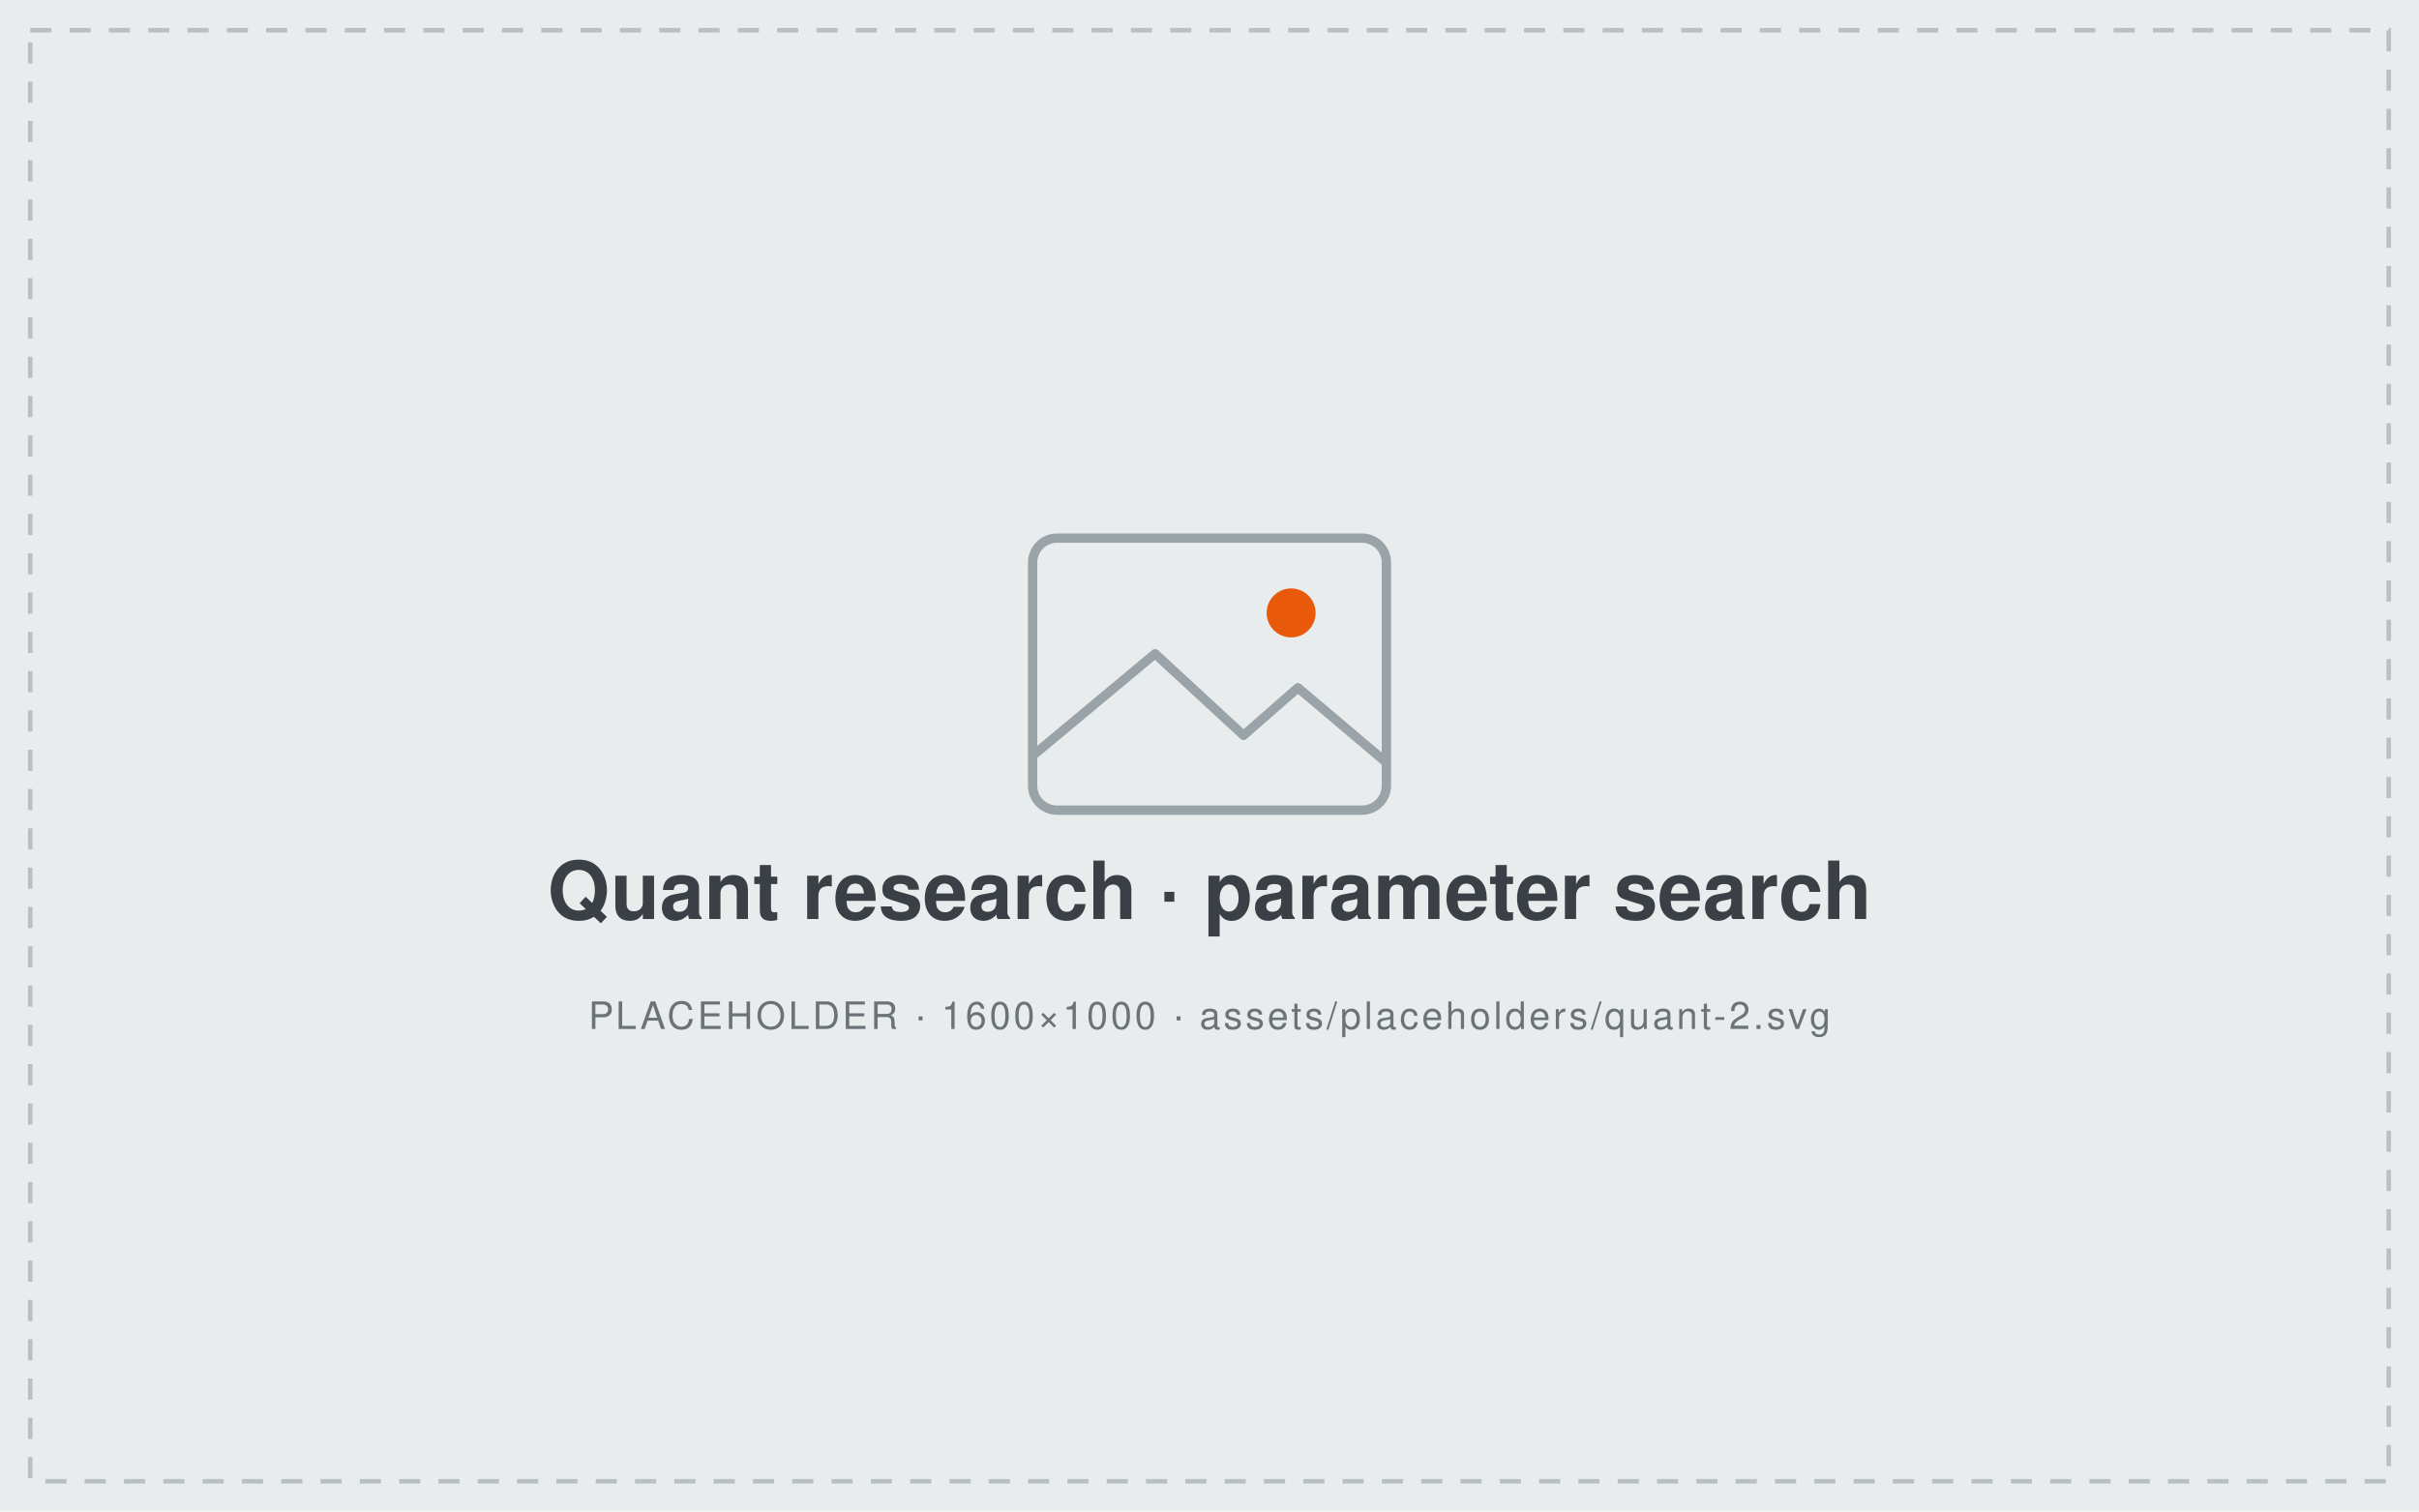
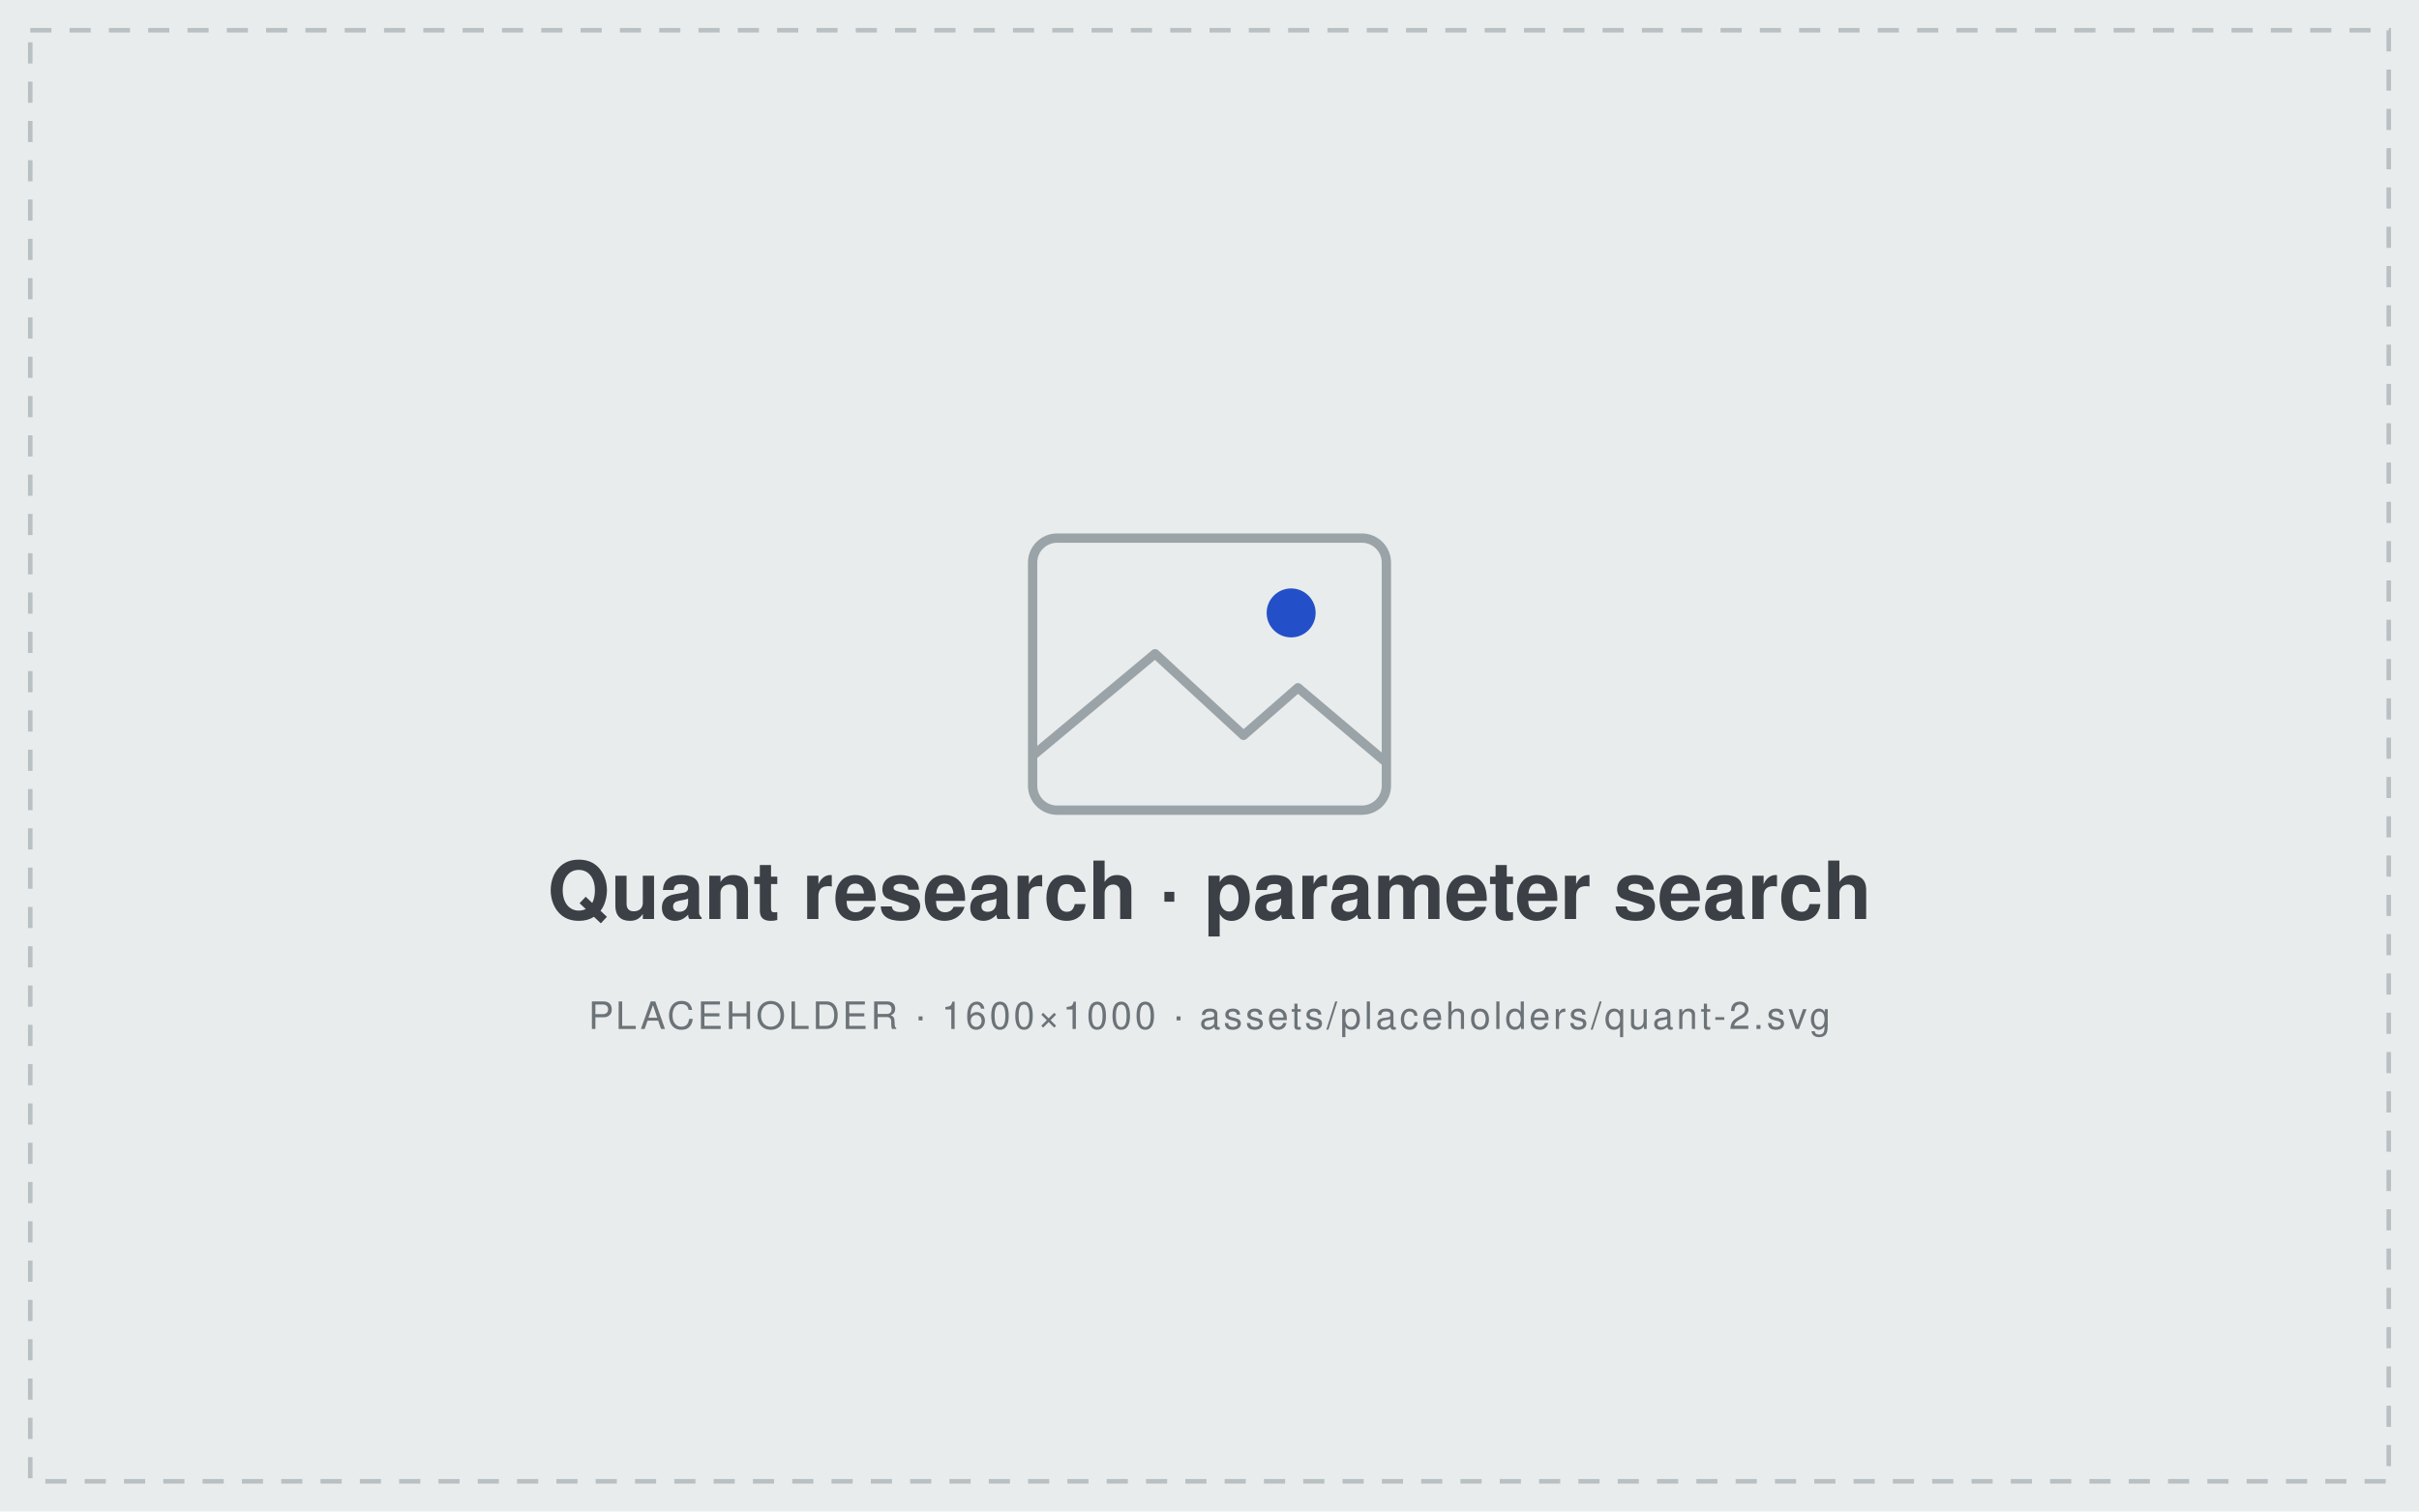
<svg xmlns="http://www.w3.org/2000/svg" viewBox="0 0 1600 1000" width="1600" height="1000">
  <rect width="1600" height="1000" fill="#e9ecec" />
  <rect x="20" y="20" width="1560" height="960" fill="none" stroke="#b9c0c4" stroke-width="3" stroke-dasharray="14 12" />
  <g transform="translate(800 446)" fill="none" stroke="#9aa3a8" stroke-width="6.154" stroke-linejoin="round">
    <rect x="-117" y="-90" width="234" height="180" rx="16.2" />
    <path d="M-117 54 L-36 -13.5 L22.5 40.5 L58.5 9 L117 58.5" />
-     <circle cx="54" cy="-40.5" r="16.2" fill="#e8590c" stroke="none" />
+     <circle cx="54" cy="-40.5" r="16.2" fill="#2350c8" stroke="none" />
  </g>
  <g font-family="Helvetica, Arial, sans-serif" text-anchor="middle">
    <text x="800" y="608" font-size="53" fill="#3a4045" font-weight="600">Quant research · parameter search</text>
    <text x="800" y="680.727" font-size="25" fill="#6b7378" letter-spacing="2">PLACEHOLDER · 1600×1000 · assets/placeholders/quant-2.svg</text>
  </g>
</svg>
